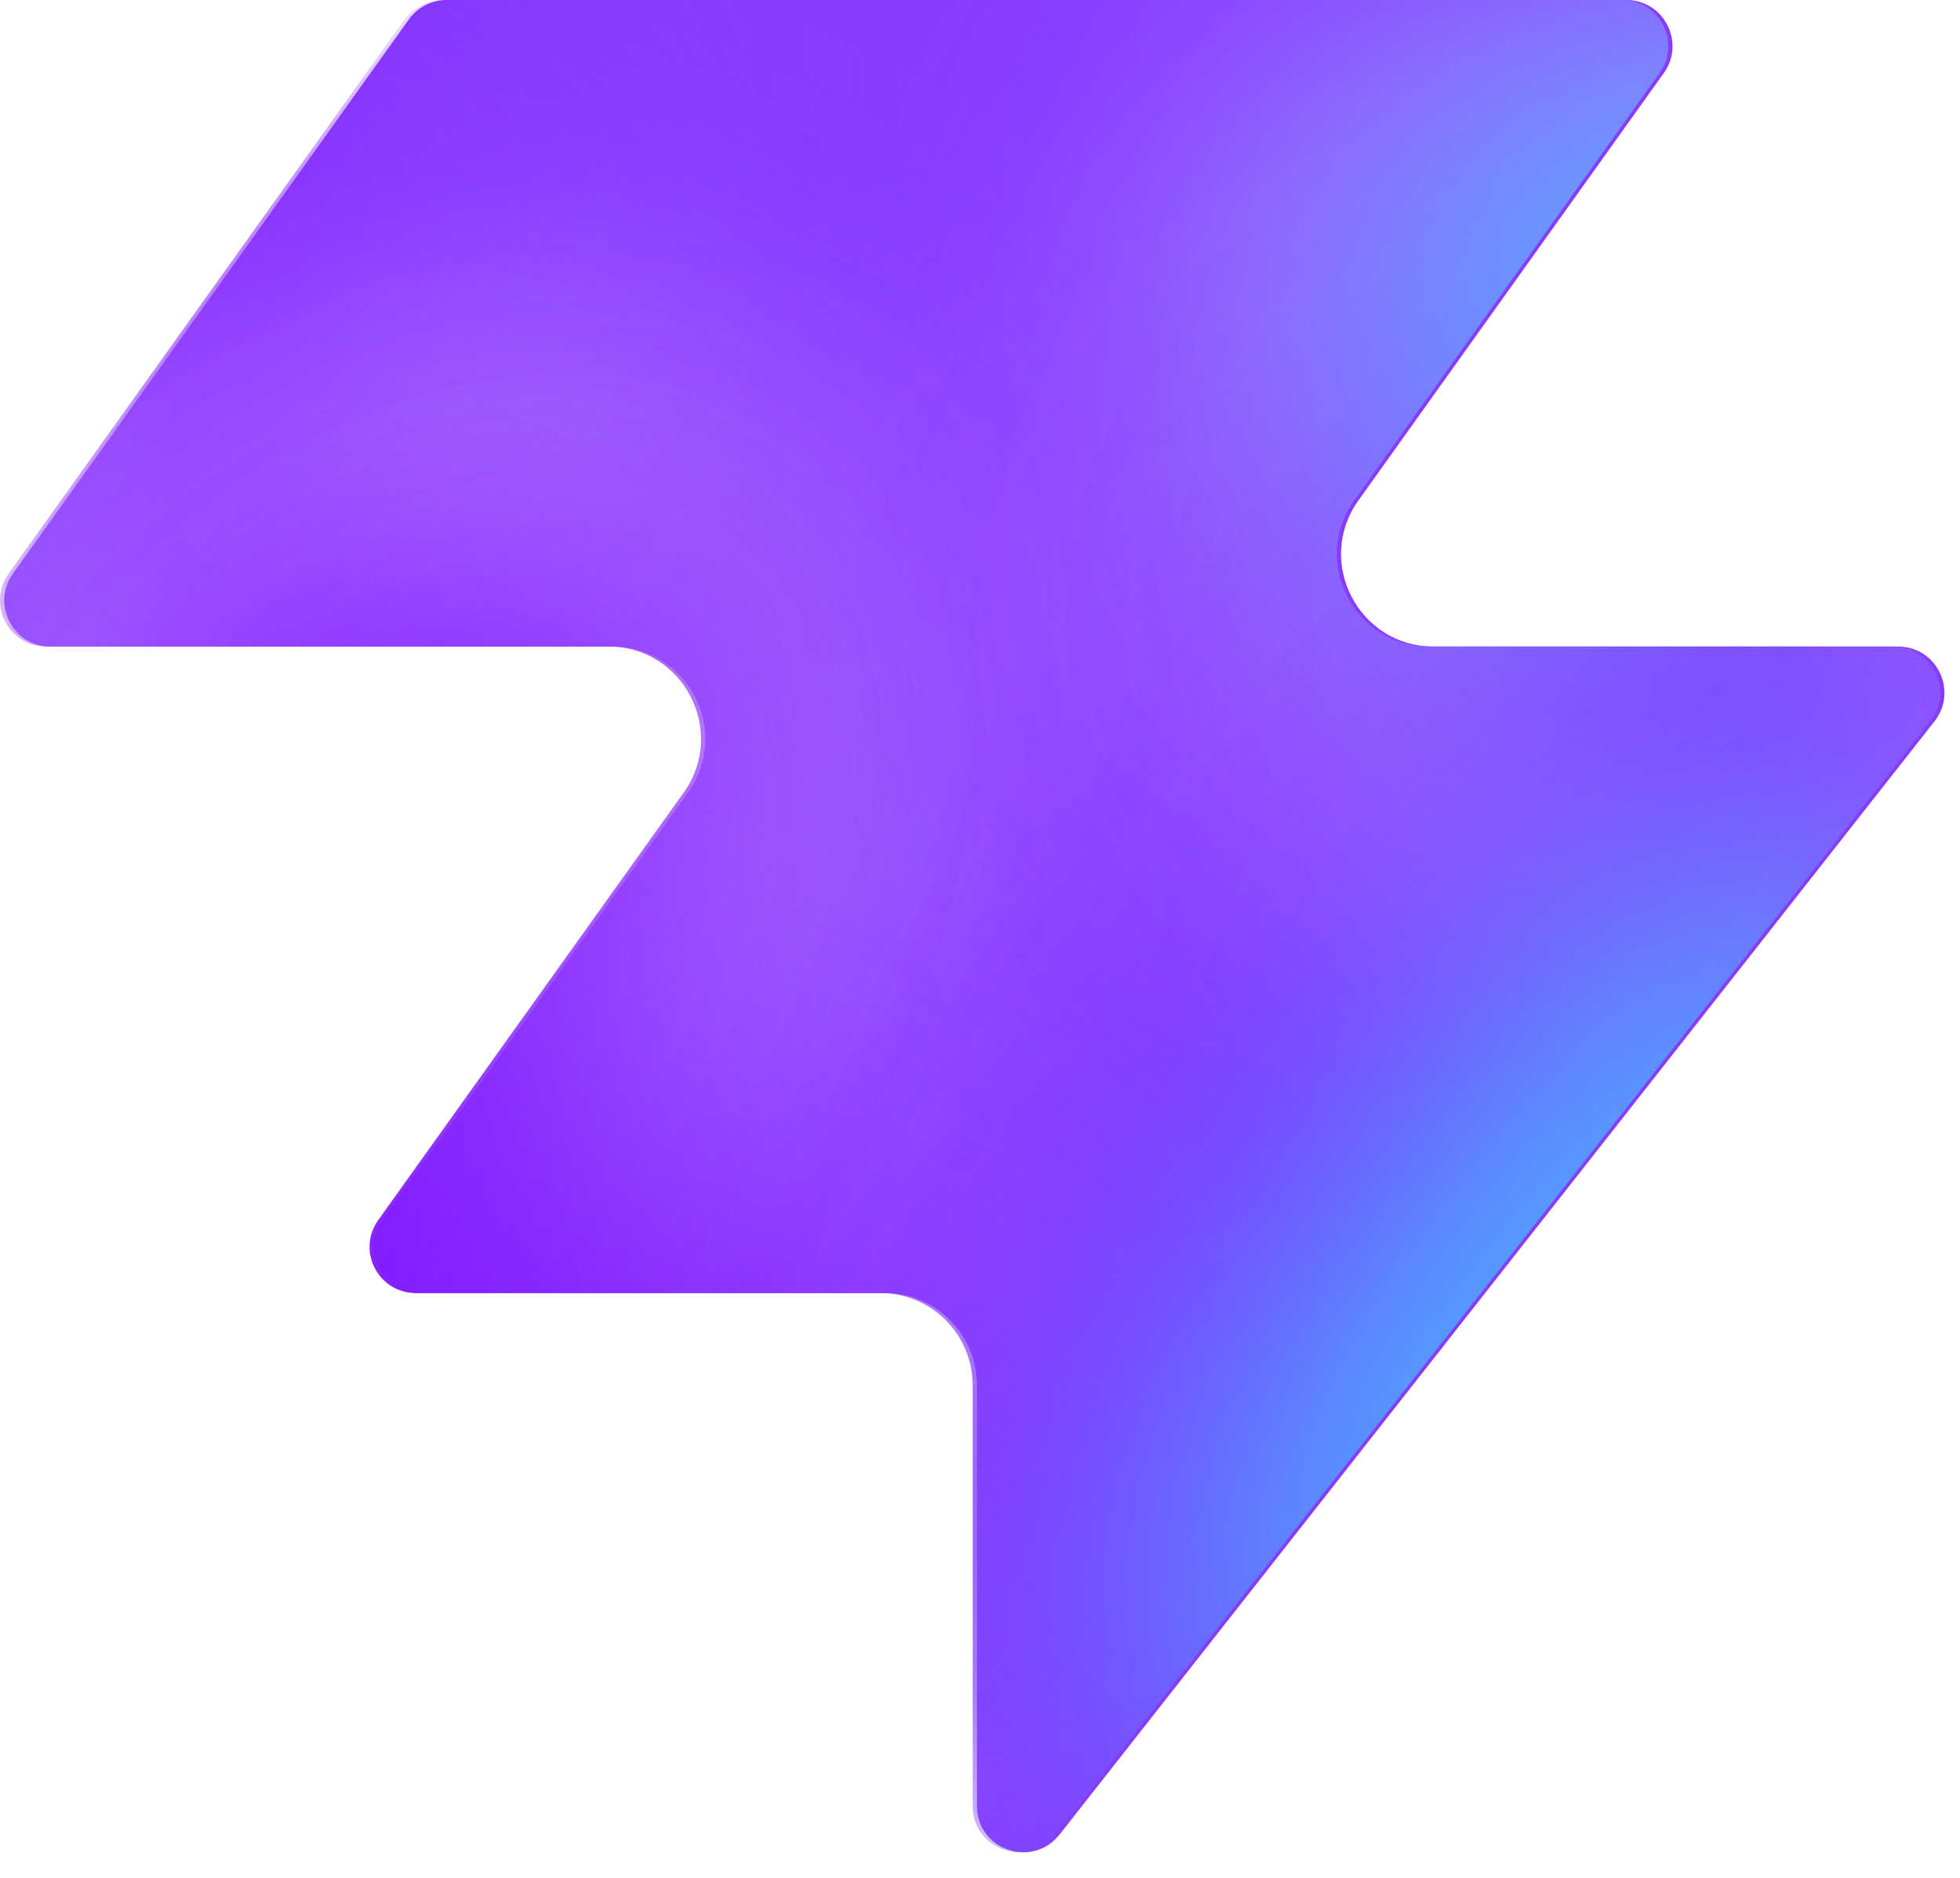
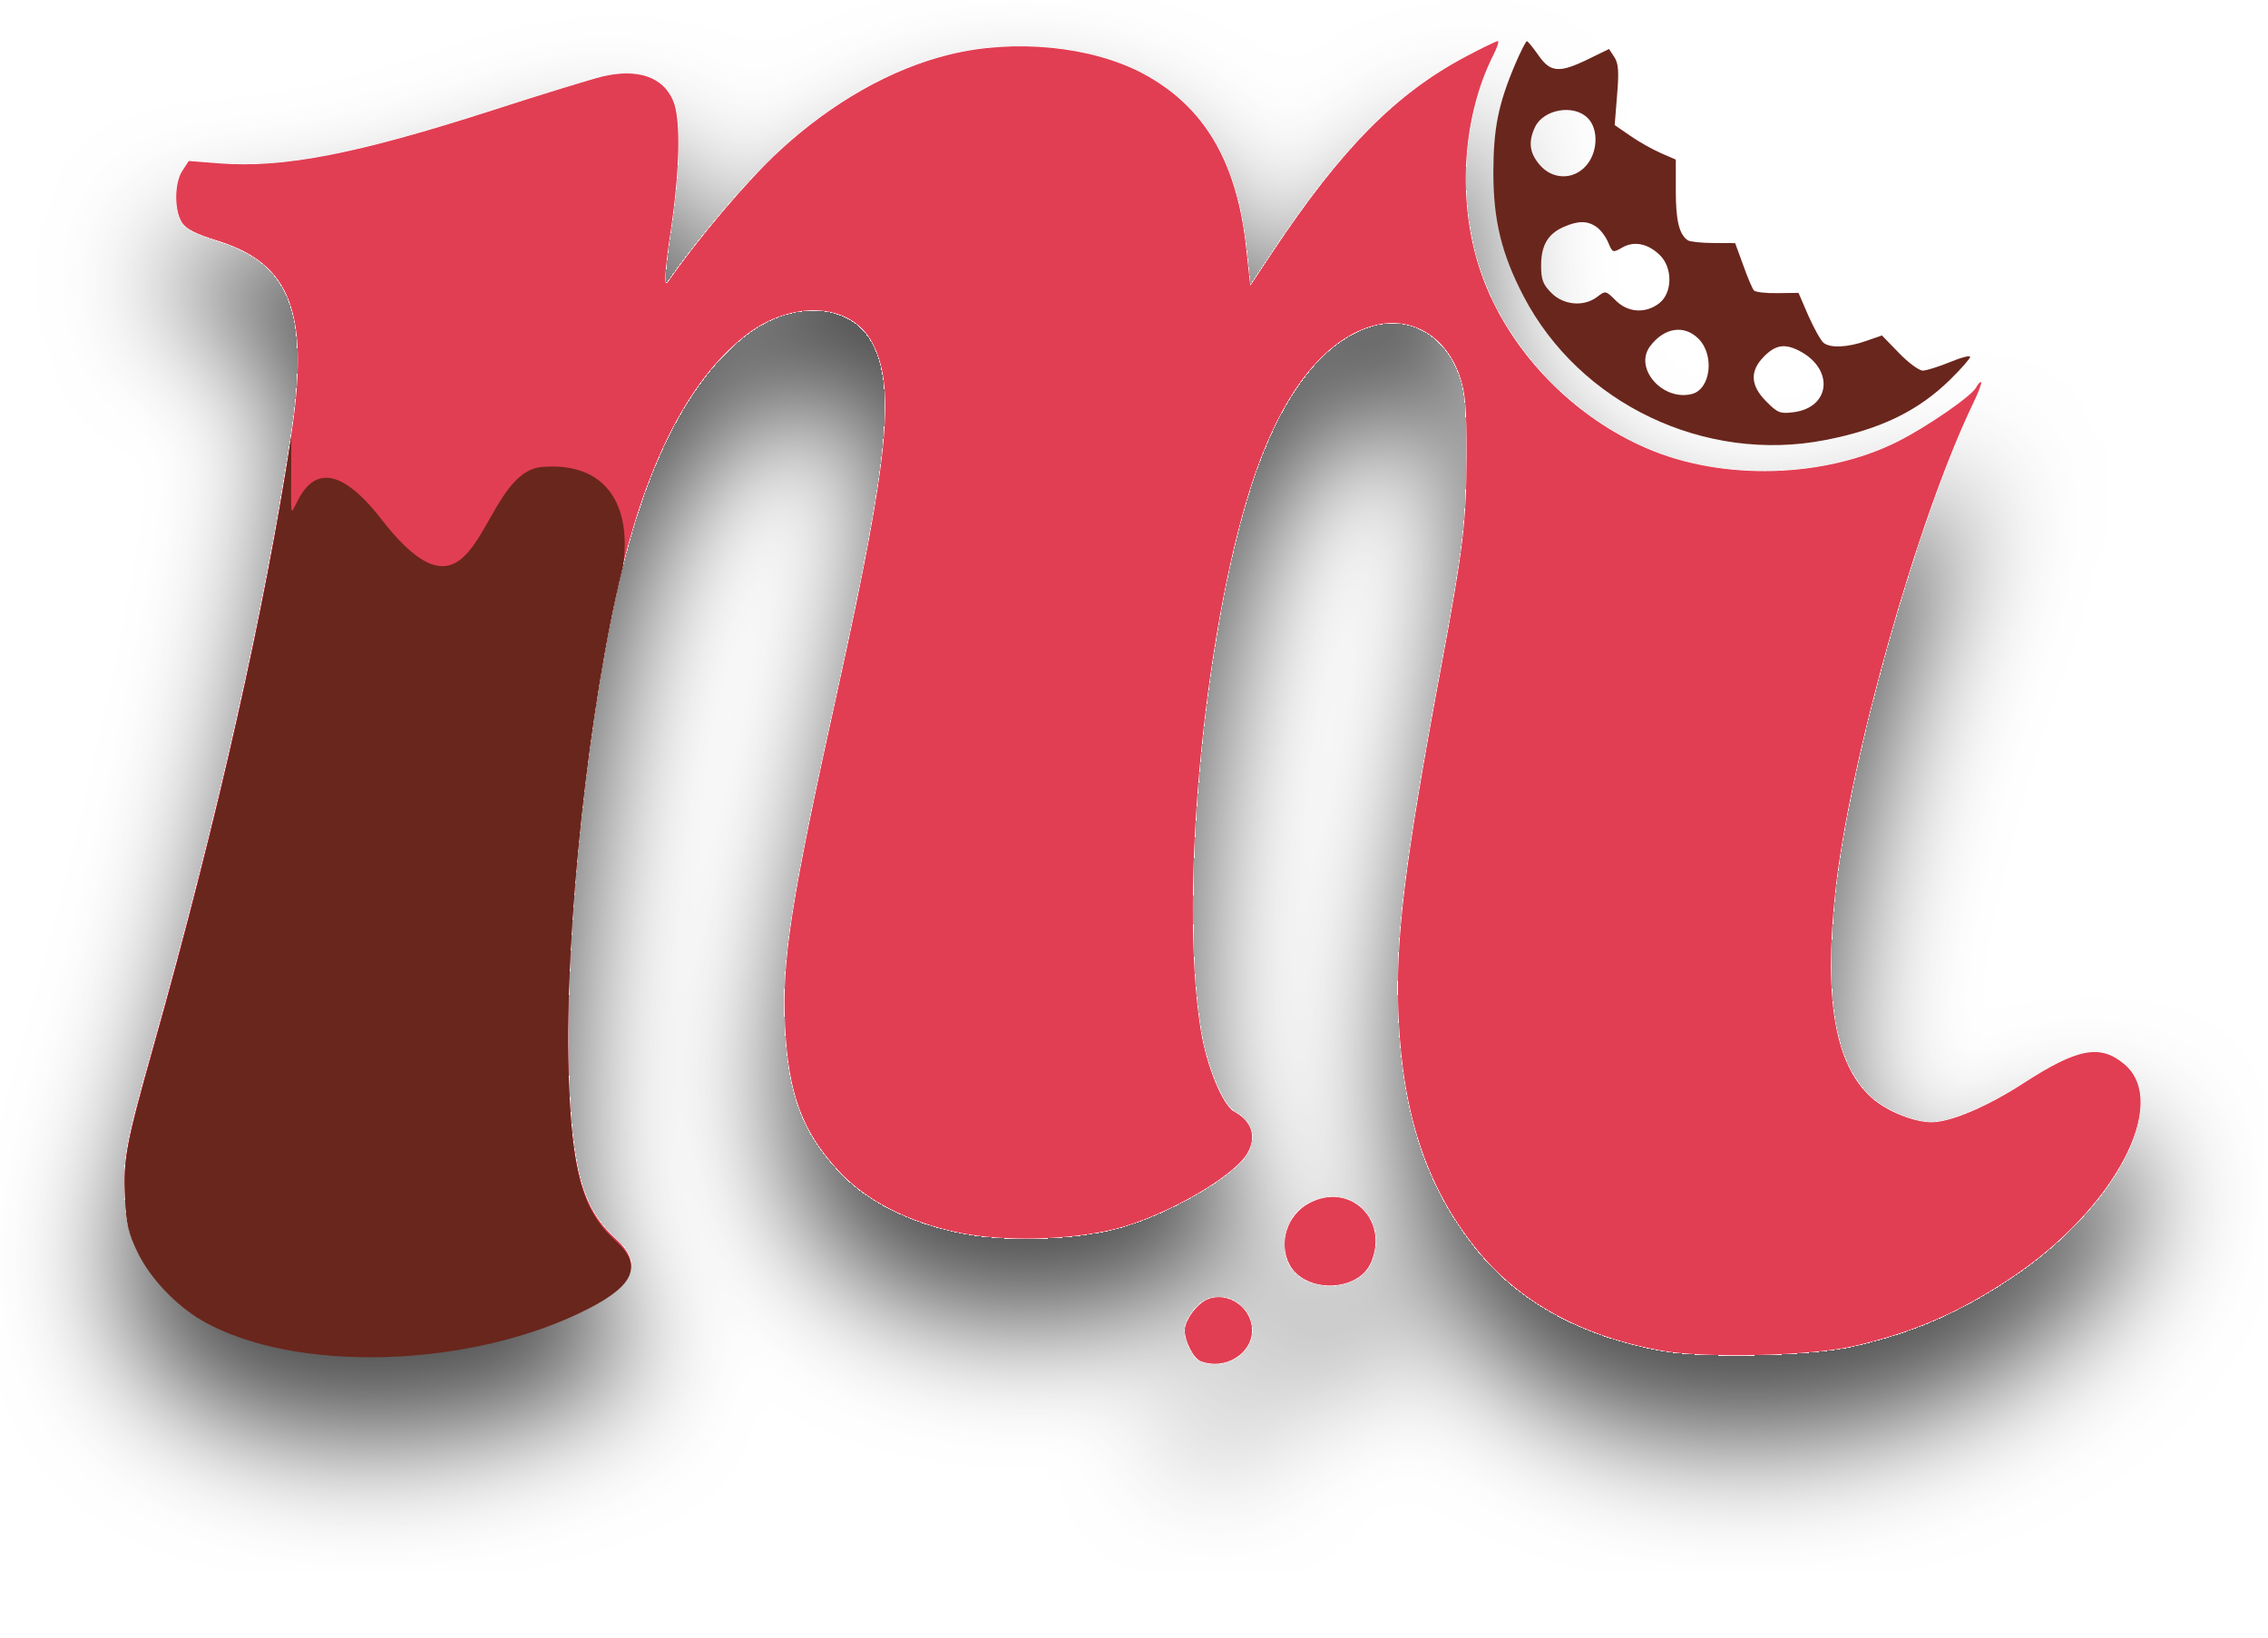
- <svg xmlns="http://www.w3.org/2000/svg" width="48" height="46" fill="none" viewBox="0 0 48 46">
-   <path fill="#863bff" d="M25.946 44.938c-.664.845-2.021.375-2.021-.698V33.937a2.26 2.26 0 0 0-2.262-2.262H10.287c-.92 0-1.456-1.04-.92-1.788l7.48-10.471c1.07-1.497 0-3.578-1.842-3.578H1.237c-.92 0-1.456-1.04-.92-1.788L10.013.474c.214-.297.556-.474.92-.474h28.894c.92 0 1.456 1.04.92 1.788l-7.48 10.471c-1.07 1.498 0 3.579 1.842 3.579h11.377c.943 0 1.473 1.088.89 1.83L25.947 44.94z" style="fill:#863bff;fill:color(display-p3 .525 .23 1);fill-opacity:1" />
-   <mask id="a" width="48" height="46" x="0" y="0" maskUnits="userSpaceOnUse" style="mask-type:alpha">
-     <path fill="#000" d="M25.842 44.938c-.664.844-2.021.375-2.021-.698V33.937a2.26 2.26 0 0 0-2.262-2.262H10.183c-.92 0-1.456-1.04-.92-1.788l7.48-10.471c1.07-1.498 0-3.579-1.842-3.579H1.133c-.92 0-1.456-1.04-.92-1.787L9.91.473c.214-.297.556-.474.92-.474h28.894c.92 0 1.456 1.04.92 1.788l-7.48 10.471c-1.07 1.498 0 3.578 1.842 3.578h11.377c.943 0 1.473 1.088.89 1.832L25.843 44.94z" style="fill:#000;fill-opacity:1" />
-   </mask>
-   <g mask="url(#a)">
-     <g filter="url(#b)">
-       <ellipse cx="5.508" cy="14.704" fill="#ede6ff" rx="5.508" ry="14.704" style="fill:#ede6ff;fill:color(display-p3 .927 .903 1);fill-opacity:1" transform="matrix(.00324 1 1 -.00324 -4.47 31.516)" />
-     </g>
-     <g filter="url(#c)">
-       <ellipse cx="10.399" cy="29.851" fill="#ede6ff" rx="10.399" ry="29.851" style="fill:#ede6ff;fill:color(display-p3 .927 .903 1);fill-opacity:1" transform="matrix(.00324 1 1 -.00324 -39.328 7.883)" />
-     </g>
-     <g filter="url(#d)">
-       <ellipse cx="5.508" cy="30.487" fill="#7e14ff" rx="5.508" ry="30.487" style="fill:#7e14ff;fill:color(display-p3 .492 .077 1);fill-opacity:1" transform="rotate(89.814 -25.913 -14.639)scale(1 -1)" />
-     </g>
-     <g filter="url(#e)">
-       <ellipse cx="5.508" cy="30.599" fill="#7e14ff" rx="5.508" ry="30.599" style="fill:#7e14ff;fill:color(display-p3 .492 .077 1);fill-opacity:1" transform="rotate(89.814 -32.644 -3.334)scale(1 -1)" />
-     </g>
-     <g filter="url(#f)">
-       <ellipse cx="5.508" cy="30.599" fill="#7e14ff" rx="5.508" ry="30.599" style="fill:#7e14ff;fill:color(display-p3 .492 .077 1);fill-opacity:1" transform="matrix(.00324 1 1 -.00324 -34.34 30.47)" />
-     </g>
-     <g filter="url(#g)">
-       <ellipse cx="14.072" cy="22.078" fill="#ede6ff" rx="14.072" ry="22.078" style="fill:#ede6ff;fill:color(display-p3 .927 .903 1);fill-opacity:1" transform="rotate(93.35 24.506 48.493)scale(-1 1)" />
-     </g>
-     <g filter="url(#h)">
-       <ellipse cx="3.47" cy="21.501" fill="#7e14ff" rx="3.47" ry="21.501" style="fill:#7e14ff;fill:color(display-p3 .492 .077 1);fill-opacity:1" transform="rotate(89.009 28.708 47.59)scale(-1 1)" />
-     </g>
-     <g filter="url(#i)">
-       <ellipse cx="3.47" cy="21.501" fill="#7e14ff" rx="3.47" ry="21.501" style="fill:#7e14ff;fill:color(display-p3 .492 .077 1);fill-opacity:1" transform="rotate(89.009 28.708 47.59)scale(-1 1)" />
-     </g>
-     <g filter="url(#j)">
-       <ellipse cx=".387" cy="8.972" fill="#7e14ff" rx="4.407" ry="29.108" style="fill:#7e14ff;fill:color(display-p3 .492 .077 1);fill-opacity:1" transform="rotate(39.51 .387 8.972)" />
-     </g>
-     <g filter="url(#k)">
-       <ellipse cx="47.523" cy="-6.092" fill="#7e14ff" rx="4.407" ry="29.108" style="fill:#7e14ff;fill:color(display-p3 .492 .077 1);fill-opacity:1" transform="rotate(37.892 47.523 -6.092)" />
-     </g>
-     <g filter="url(#l)">
-       <ellipse cx="41.412" cy="6.333" fill="#47bfff" rx="5.971" ry="9.665" style="fill:#47bfff;fill:color(display-p3 .28 .748 1);fill-opacity:1" transform="rotate(37.892 41.412 6.333)" />
-     </g>
-     <g filter="url(#m)">
-       <ellipse cx="-1.879" cy="38.332" fill="#7e14ff" rx="4.407" ry="29.108" style="fill:#7e14ff;fill:color(display-p3 .492 .077 1);fill-opacity:1" transform="rotate(37.892 -1.88 38.332)" />
-     </g>
-     <g filter="url(#n)">
-       <ellipse cx="-1.879" cy="38.332" fill="#7e14ff" rx="4.407" ry="29.108" style="fill:#7e14ff;fill:color(display-p3 .492 .077 1);fill-opacity:1" transform="rotate(37.892 -1.88 38.332)" />
-     </g>
-     <g filter="url(#o)">
-       <ellipse cx="35.651" cy="29.907" fill="#7e14ff" rx="4.407" ry="29.108" style="fill:#7e14ff;fill:color(display-p3 .492 .077 1);fill-opacity:1" transform="rotate(37.892 35.651 29.907)" />
-     </g>
-     <g filter="url(#p)">
-       <ellipse cx="38.418" cy="32.4" fill="#47bfff" rx="5.971" ry="15.297" style="fill:#47bfff;fill:color(display-p3 .28 .748 1);fill-opacity:1" transform="rotate(37.892 38.418 32.4)" />
-     </g>
+ <svg xmlns="http://www.w3.org/2000/svg" width="18" height="13" viewBox="0 0 18 13" fill="none">
+   <g filter="url(#filter0_d_59_7)">
+     <path fill-rule="evenodd" clip-rule="evenodd" d="M11.64 0.446C11.081 0.74 10.648 1.178 10.096 2.007L9.923 2.267L9.89 1.965C9.816 1.281 9.556 0.843 9.071 0.584C8.663 0.367 8.049 0.306 7.533 0.434C7.074 0.547 6.604 0.813 6.188 1.196C5.937 1.427 5.546 1.886 5.302 2.237C5.268 2.286 5.274 2.167 5.324 1.829C5.396 1.339 5.404 0.941 5.342 0.799C5.262 0.61 5.061 0.542 4.782 0.607C4.7 0.627 4.303 0.748 3.902 0.878C2.827 1.224 2.248 1.336 1.742 1.297L1.498 1.278L1.447 1.356C1.383 1.454 1.382 1.672 1.445 1.768C1.477 1.818 1.556 1.858 1.727 1.911C2.309 2.093 2.457 2.482 2.312 3.449C2.105 4.816 1.724 6.505 1.215 8.31C1 9.073 0.978 9.192 0.992 9.496C1.002 9.707 1.019 9.776 1.094 9.93C1.194 10.133 1.395 10.346 1.6 10.465C2.335 10.893 3.759 10.848 4.682 10.367C5.041 10.18 5.099 10.026 4.882 9.83C4.621 9.592 4.536 9.284 4.513 8.498C4.48 7.377 4.675 5.562 4.944 4.484C5.165 3.601 5.498 2.982 5.928 2.654C6.283 2.383 6.737 2.404 6.91 2.698C7.113 3.044 7.06 3.611 6.655 5.448C6.276 7.162 6.205 7.617 6.231 8.15C6.257 8.68 6.367 8.98 6.65 9.288C6.87 9.529 7.204 9.701 7.615 9.786C7.965 9.858 8.498 9.845 8.854 9.755C9.246 9.656 9.795 9.34 9.901 9.153C9.975 9.023 9.935 8.899 9.796 8.825C9.704 8.775 9.576 8.464 9.53 8.178C9.352 7.072 9.57 4.87 9.968 3.741C10.193 3.103 10.51 2.704 10.879 2.591C11.189 2.496 11.478 2.661 11.588 2.994C11.631 3.125 11.64 3.24 11.639 3.632C11.638 4.143 11.611 4.365 11.441 5.279C11.147 6.855 11.072 7.464 11.1 8.08C11.134 8.85 11.325 9.422 11.71 9.905C12.046 10.329 12.548 10.607 13.188 10.722C13.528 10.784 14.375 10.764 14.708 10.687C15.19 10.576 15.55 10.419 15.967 10.14C16.781 9.596 17.225 8.755 16.86 8.448C16.668 8.287 16.489 8.321 16.058 8.6C15.771 8.786 15.481 8.909 15.329 8.909C15.187 8.909 14.966 8.818 14.849 8.71C14.563 8.447 14.475 7.936 14.566 7.08C14.678 6.033 15.22 4.113 15.664 3.193C15.703 3.112 15.73 3.04 15.723 3.034C15.717 3.028 15.698 3.047 15.683 3.077C15.645 3.146 15.296 3.387 15.062 3.505C14.483 3.796 13.676 3.819 13.076 3.562C12.494 3.313 12.006 2.814 11.781 2.239C11.56 1.675 11.589 0.954 11.855 0.431C11.884 0.373 11.899 0.326 11.887 0.326C11.875 0.327 11.764 0.38 11.64 0.446ZM10.389 9.552C10.216 9.645 10.145 9.865 10.233 10.036C10.354 10.269 10.783 10.259 10.882 10.02C11.025 9.679 10.71 9.38 10.389 9.552ZM9.582 10.315C9.498 10.351 9.403 10.481 9.403 10.561C9.403 10.65 9.473 10.784 9.53 10.806C9.721 10.879 9.937 10.748 9.937 10.56C9.937 10.38 9.744 10.247 9.582 10.315Z" fill="#E13E53" />
  </g>
+   <path fill-rule="evenodd" clip-rule="evenodd" d="M12.026 0.508C11.892 0.824 11.853 1.016 11.852 1.367C11.852 1.749 11.917 2.015 12.091 2.35C12.537 3.206 13.531 3.68 14.487 3.493C14.925 3.408 15.225 3.262 15.479 3.012C15.566 2.927 15.636 2.846 15.636 2.833C15.636 2.819 15.564 2.838 15.475 2.875C15.386 2.911 15.289 2.942 15.26 2.942C15.231 2.942 15.146 2.88 15.072 2.803L14.936 2.663L14.815 2.705C14.664 2.759 14.526 2.765 14.472 2.721C14.45 2.702 14.396 2.605 14.352 2.506L14.274 2.325L14.108 2.327C14.017 2.329 13.933 2.319 13.92 2.306C13.908 2.292 13.869 2.202 13.835 2.105L13.771 1.93L13.599 1.929C13.505 1.929 13.413 1.919 13.396 1.908C13.327 1.862 13.3 1.752 13.3 1.516V1.267L13.183 1.216C13.118 1.188 13.009 1.127 12.94 1.079L12.815 0.993L12.834 0.755C12.85 0.567 12.845 0.504 12.812 0.453L12.77 0.389L12.606 0.469C12.375 0.582 12.305 0.576 12.21 0.439C12.167 0.378 12.126 0.327 12.118 0.327C12.111 0.326 12.069 0.408 12.026 0.508ZM12.602 0.938C12.69 1.027 12.681 1.216 12.584 1.32C12.482 1.431 12.318 1.425 12.219 1.308C12.139 1.213 12.128 1.128 12.181 1.012C12.247 0.867 12.49 0.824 12.602 0.938ZM12.671 1.802C12.703 1.824 12.745 1.88 12.764 1.926C12.798 2.007 12.8 2.008 12.875 1.965C12.97 1.91 13.082 1.934 13.176 2.028C13.276 2.128 13.273 2.325 13.17 2.406C13.062 2.491 12.92 2.483 12.823 2.385C12.745 2.307 12.742 2.306 12.677 2.356C12.572 2.437 12.411 2.424 12.313 2.326C12.245 2.257 12.231 2.22 12.231 2.107C12.231 1.948 12.285 1.856 12.411 1.801C12.525 1.751 12.599 1.751 12.671 1.802ZM13.478 2.687C13.61 2.816 13.578 3.09 13.427 3.128C13.196 3.186 12.966 2.924 13.095 2.75C13.206 2.601 13.364 2.575 13.478 2.687ZM14.28 2.785C14.557 2.928 14.53 3.233 14.237 3.272C14.129 3.286 14.109 3.279 14.019 3.188C13.891 3.06 13.885 2.945 14.002 2.828C14.093 2.737 14.165 2.726 14.28 2.785Z" fill="#69261D" />
+   <path d="M4.944 4.5C5.017 4.01 4.81 3.664 4.301 3.707C3.791 3.751 3.817 5.141 3.027 4.122C2.237 3.103 2.312 4.912 2.312 3.465C2.105 4.832 1.724 6.521 1.215 8.326C1 9.089 0.978 9.208 0.992 9.512C1.002 9.723 1.019 9.792 1.094 9.946C1.194 10.149 1.395 10.361 1.6 10.481C2.335 10.909 3.759 10.863 4.682 10.383C5.041 10.196 5.099 10.042 4.882 9.846C4.621 9.608 4.536 9.3 4.513 8.514C4.48 7.393 4.675 5.578 4.944 4.5Z" fill="#69261D" />
  <defs>
-     <filter id="b" width="60.045" height="41.654" x="-19.77" y="16.149" color-interpolation-filters="sRGB" filterUnits="userSpaceOnUse">
+     <filter id="filter0_d_59_7" x="0" y="3.8147e-06" width="17.977" height="12.477" filterUnits="userSpaceOnUse" color-interpolation-filters="sRGB">
      <feFlood flood-opacity="0" result="BackgroundImageFix" />
-       <feBlend in="SourceGraphic" in2="BackgroundImageFix" result="shape" />
-       <feGaussianBlur result="effect1_foregroundBlur_2002_17158" stdDeviation="7.659" />
-     </filter>
-     <filter id="c" width="90.34" height="51.437" x="-54.613" y="-7.533" color-interpolation-filters="sRGB" filterUnits="userSpaceOnUse">
-       <feFlood flood-opacity="0" result="BackgroundImageFix" />
-       <feBlend in="SourceGraphic" in2="BackgroundImageFix" result="shape" />
-       <feGaussianBlur result="effect1_foregroundBlur_2002_17158" stdDeviation="7.659" />
-     </filter>
-     <filter id="d" width="79.355" height="29.4" x="-49.64" y="2.03" color-interpolation-filters="sRGB" filterUnits="userSpaceOnUse">
-       <feFlood flood-opacity="0" result="BackgroundImageFix" />
-       <feBlend in="SourceGraphic" in2="BackgroundImageFix" result="shape" />
-       <feGaussianBlur result="effect1_foregroundBlur_2002_17158" stdDeviation="4.596" />
-     </filter>
-     <filter id="e" width="79.579" height="29.4" x="-45.045" y="20.029" color-interpolation-filters="sRGB" filterUnits="userSpaceOnUse">
-       <feFlood flood-opacity="0" result="BackgroundImageFix" />
-       <feBlend in="SourceGraphic" in2="BackgroundImageFix" result="shape" />
-       <feGaussianBlur result="effect1_foregroundBlur_2002_17158" stdDeviation="4.596" />
-     </filter>
-     <filter id="f" width="79.579" height="29.4" x="-43.513" y="21.178" color-interpolation-filters="sRGB" filterUnits="userSpaceOnUse">
-       <feFlood flood-opacity="0" result="BackgroundImageFix" />
-       <feBlend in="SourceGraphic" in2="BackgroundImageFix" result="shape" />
-       <feGaussianBlur result="effect1_foregroundBlur_2002_17158" stdDeviation="4.596" />
-     </filter>
-     <filter id="g" width="74.749" height="58.852" x="15.756" y="-17.901" color-interpolation-filters="sRGB" filterUnits="userSpaceOnUse">
-       <feFlood flood-opacity="0" result="BackgroundImageFix" />
-       <feBlend in="SourceGraphic" in2="BackgroundImageFix" result="shape" />
-       <feGaussianBlur result="effect1_foregroundBlur_2002_17158" stdDeviation="7.659" />
-     </filter>
-     <filter id="h" width="61.377" height="25.362" x="23.548" y="2.284" color-interpolation-filters="sRGB" filterUnits="userSpaceOnUse">
-       <feFlood flood-opacity="0" result="BackgroundImageFix" />
-       <feBlend in="SourceGraphic" in2="BackgroundImageFix" result="shape" />
-       <feGaussianBlur result="effect1_foregroundBlur_2002_17158" stdDeviation="4.596" />
-     </filter>
-     <filter id="i" width="61.377" height="25.362" x="23.548" y="2.284" color-interpolation-filters="sRGB" filterUnits="userSpaceOnUse">
-       <feFlood flood-opacity="0" result="BackgroundImageFix" />
-       <feBlend in="SourceGraphic" in2="BackgroundImageFix" result="shape" />
-       <feGaussianBlur result="effect1_foregroundBlur_2002_17158" stdDeviation="4.596" />
-     </filter>
-     <filter id="j" width="56.045" height="63.649" x="-27.636" y="-22.853" color-interpolation-filters="sRGB" filterUnits="userSpaceOnUse">
-       <feFlood flood-opacity="0" result="BackgroundImageFix" />
-       <feBlend in="SourceGraphic" in2="BackgroundImageFix" result="shape" />
-       <feGaussianBlur result="effect1_foregroundBlur_2002_17158" stdDeviation="4.596" />
-     </filter>
-     <filter id="k" width="54.814" height="64.646" x="20.116" y="-38.415" color-interpolation-filters="sRGB" filterUnits="userSpaceOnUse">
-       <feFlood flood-opacity="0" result="BackgroundImageFix" />
-       <feBlend in="SourceGraphic" in2="BackgroundImageFix" result="shape" />
-       <feGaussianBlur result="effect1_foregroundBlur_2002_17158" stdDeviation="4.596" />
-     </filter>
-     <filter id="l" width="33.541" height="35.313" x="24.641" y="-11.323" color-interpolation-filters="sRGB" filterUnits="userSpaceOnUse">
-       <feFlood flood-opacity="0" result="BackgroundImageFix" />
-       <feBlend in="SourceGraphic" in2="BackgroundImageFix" result="shape" />
-       <feGaussianBlur result="effect1_foregroundBlur_2002_17158" stdDeviation="4.596" />
-     </filter>
-     <filter id="m" width="54.814" height="64.646" x="-29.286" y="6.009" color-interpolation-filters="sRGB" filterUnits="userSpaceOnUse">
-       <feFlood flood-opacity="0" result="BackgroundImageFix" />
-       <feBlend in="SourceGraphic" in2="BackgroundImageFix" result="shape" />
-       <feGaussianBlur result="effect1_foregroundBlur_2002_17158" stdDeviation="4.596" />
-     </filter>
-     <filter id="n" width="54.814" height="64.646" x="-29.286" y="6.009" color-interpolation-filters="sRGB" filterUnits="userSpaceOnUse">
-       <feFlood flood-opacity="0" result="BackgroundImageFix" />
-       <feBlend in="SourceGraphic" in2="BackgroundImageFix" result="shape" />
-       <feGaussianBlur result="effect1_foregroundBlur_2002_17158" stdDeviation="4.596" />
-     </filter>
-     <filter id="o" width="54.814" height="64.646" x="8.244" y="-2.416" color-interpolation-filters="sRGB" filterUnits="userSpaceOnUse">
-       <feFlood flood-opacity="0" result="BackgroundImageFix" />
-       <feBlend in="SourceGraphic" in2="BackgroundImageFix" result="shape" />
-       <feGaussianBlur result="effect1_foregroundBlur_2002_17158" stdDeviation="4.596" />
-     </filter>
-     <filter id="p" width="39.409" height="43.623" x="18.713" y="10.588" color-interpolation-filters="sRGB" filterUnits="userSpaceOnUse">
-       <feFlood flood-opacity="0" result="BackgroundImageFix" />
-       <feBlend in="SourceGraphic" in2="BackgroundImageFix" result="shape" />
-       <feGaussianBlur result="effect1_foregroundBlur_2002_17158" stdDeviation="4.596" />
+       <feColorMatrix in="SourceAlpha" type="matrix" values="0 0 0 0 0 0 0 0 0 0 0 0 0 0 0 0 0 0 127 0" result="hardAlpha" />
+       <feOffset dy="0.662" />
+       <feGaussianBlur stdDeviation="0.494" />
+       <feComposite in2="hardAlpha" operator="out" />
+       <feColorMatrix type="matrix" values="0 0 0 0 0 0 0 0 0 0 0 0 0 0 0 0 0 0 0.7 0" />
+       <feBlend mode="normal" in2="BackgroundImageFix" result="effect1_dropShadow_59_7" />
+       <feBlend mode="normal" in="SourceGraphic" in2="effect1_dropShadow_59_7" result="shape" />
    </filter>
  </defs>
</svg>
